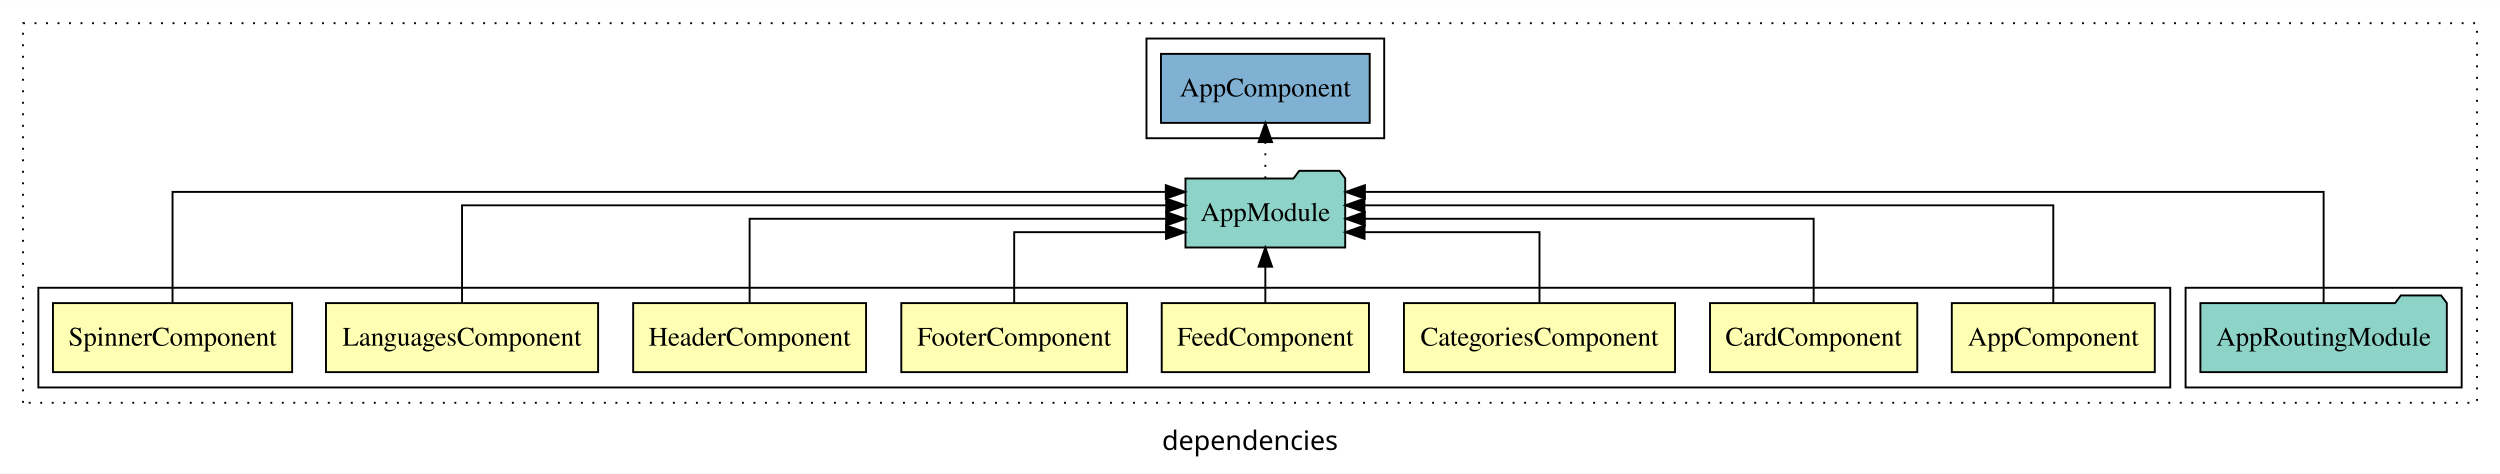
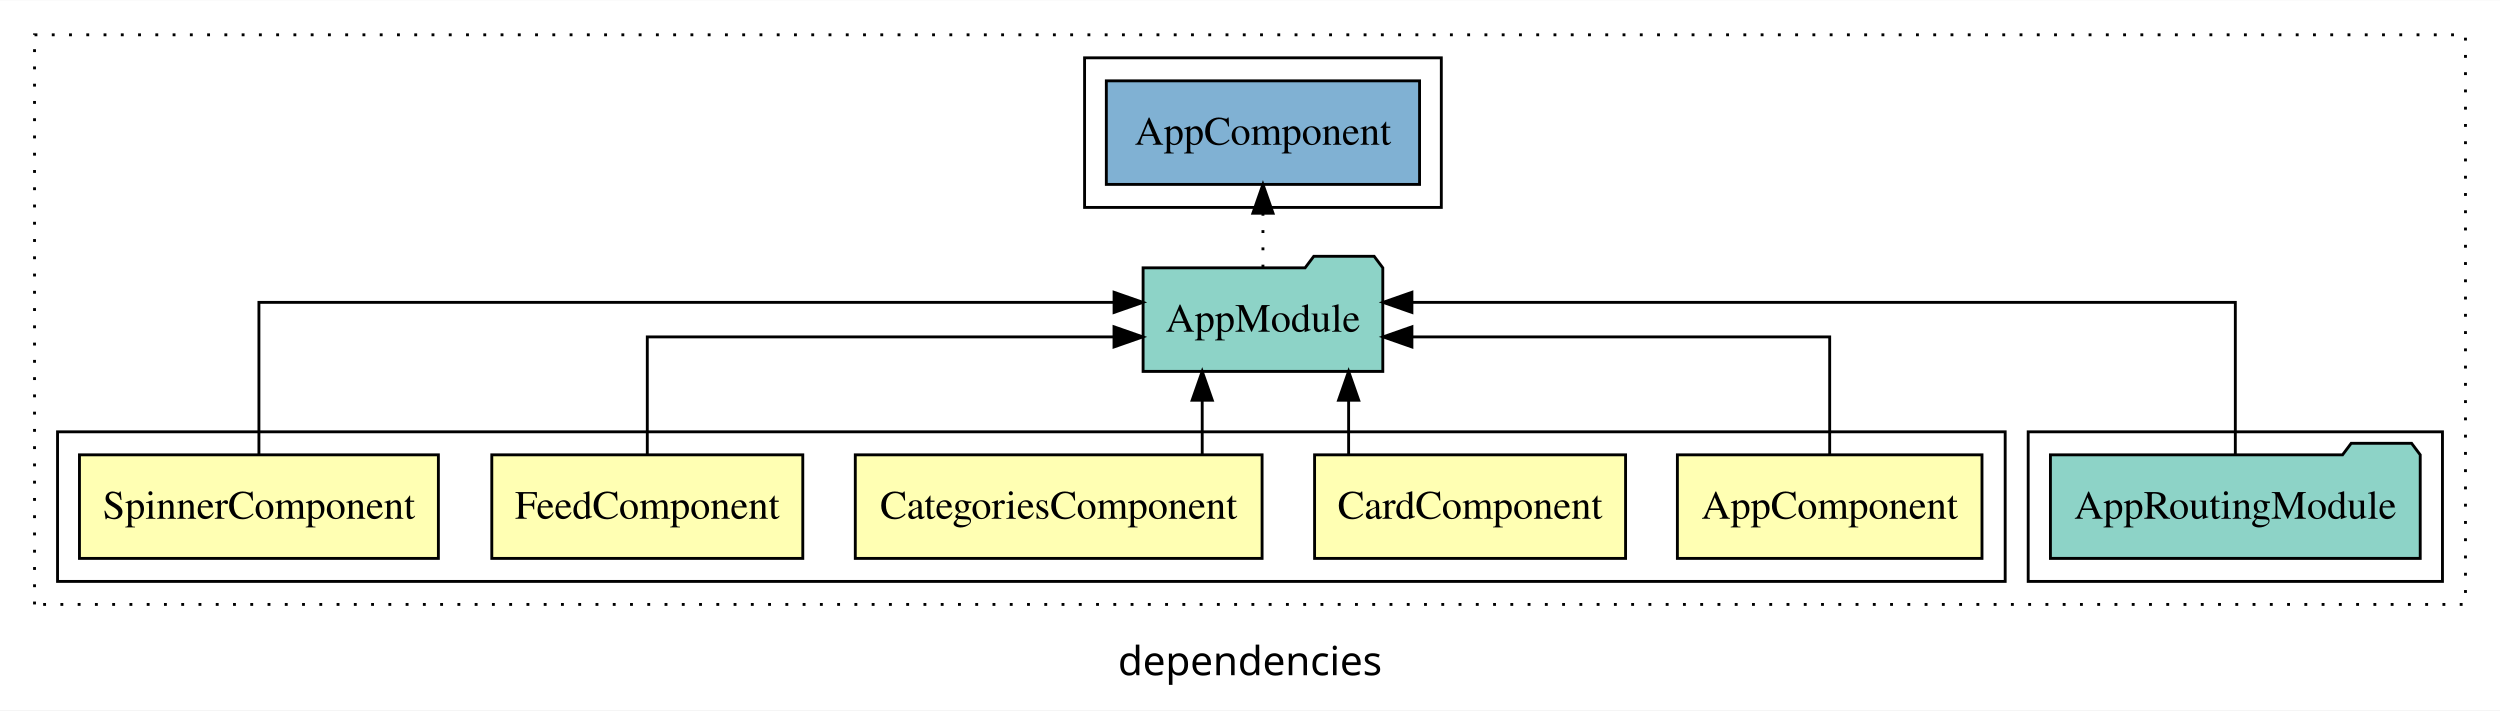
- <svg xmlns="http://www.w3.org/2000/svg" width="1304pt" height="247pt" viewBox="0.00 0.00 1304.00 246.80">
+ <svg xmlns="http://www.w3.org/2000/svg" width="869pt" height="247pt" viewBox="0.00 0.00 869.00 246.80">
  <g id="graph0" class="graph" transform="scale(1 1) rotate(0) translate(4 242.8)">
-     <polygon fill="white" stroke="transparent" points="-4,4 -4,-242.8 1300,-242.8 1300,4 -4,4" />
-     <text text-anchor="middle" x="648" y="-8.2" font-family="sans-serif" font-size="14.00">dependencies</text>
+     <polygon fill="white" stroke="transparent" points="-4,4 -4,-242.8 865,-242.8 865,4 -4,4" />
+     <text text-anchor="middle" x="430.5" y="-8.2" font-family="sans-serif" font-size="14.00">dependencies</text>
    <g id="clust1" class="cluster">
-       <polygon fill="none" stroke="black" stroke-dasharray="1,5" points="8,-32.8 8,-230.8 1288,-230.8 1288,-32.8 8,-32.8" />
+       <polygon fill="none" stroke="black" stroke-dasharray="1,5" points="8,-32.8 8,-230.8 853,-230.8 853,-32.8 8,-32.8" />
    </g>
-     <g id="clust11" class="cluster">
-       <polygon fill="none" stroke="black" points="1136,-40.8 1136,-92.8 1280,-92.8 1280,-40.8 1136,-40.8" />
+     <g id="clust10" class="cluster">
+       <polygon fill="none" stroke="black" points="373,-170.8 373,-222.8 497,-222.8 497,-170.8 373,-170.8" />
    </g>
-     <g id="clust13" class="cluster">
-       <polygon fill="none" stroke="black" points="594,-170.8 594,-222.8 718,-222.8 718,-170.8 594,-170.8" />
+     <g id="clust8" class="cluster">
+       <polygon fill="none" stroke="black" points="701,-40.8 701,-92.8 845,-92.8 845,-40.8 701,-40.8" />
    </g>
    <g id="clust2" class="cluster">
-       <polygon fill="none" stroke="black" points="16,-40.8 16,-92.8 1128,-92.8 1128,-40.8 16,-40.8" />
+       <polygon fill="none" stroke="black" points="16,-40.8 16,-92.8 693,-92.8 693,-40.8 16,-40.8" />
    </g>
    <g id="node1" class="node">
-       <polygon fill="#ffffb3" stroke="black" points="1119.94,-84.8 1014.06,-84.8 1014.06,-48.8 1119.94,-48.8 1119.94,-84.8" />
-       <text text-anchor="middle" x="1067" y="-62.6" font-family="Times,serif" font-size="14.00">AppComponent</text>
+       <polygon fill="#ffffb3" stroke="black" points="684.94,-84.8 579.06,-84.8 579.06,-48.8 684.94,-48.8 684.94,-84.8" />
+       <text text-anchor="middle" x="632" y="-62.6" font-family="Times,serif" font-size="14.00">AppComponent</text>
    </g>
-     <g id="node9" class="node">
-       <polygon fill="#8dd3c7" stroke="black" points="697.66,-149.8 694.66,-153.8 673.66,-153.8 670.66,-149.8 614.34,-149.8 614.34,-113.8 697.66,-113.8 697.66,-149.8" />
-       <text text-anchor="middle" x="656" y="-127.6" font-family="Times,serif" font-size="14.00">AppModule</text>
+     <g id="node6" class="node">
+       <polygon fill="#8dd3c7" stroke="black" points="476.66,-149.8 473.66,-153.8 452.66,-153.8 449.66,-149.8 393.34,-149.8 393.34,-113.8 476.66,-113.8 476.66,-149.8" />
+       <text text-anchor="middle" x="435" y="-127.6" font-family="Times,serif" font-size="14.00">AppModule</text>
    </g>
    <g id="edge1" class="edge">
-       <path fill="none" stroke="black" d="M1067,-84.93C1067,-105.37 1067,-135.8 1067,-135.8 1067,-135.8 707.67,-135.8 707.67,-135.8" />
-       <polygon fill="black" stroke="black" points="707.67,-132.3 697.67,-135.8 707.67,-139.3 707.67,-132.3" />
+       <path fill="none" stroke="black" d="M632,-84.82C632,-102.17 632,-125.8 632,-125.8 632,-125.8 486.78,-125.8 486.78,-125.8" />
+       <polygon fill="black" stroke="black" points="486.78,-122.3 476.78,-125.8 486.78,-129.3 486.78,-122.3" />
    </g>
    <g id="node2" class="node">
-       <polygon fill="#ffffb3" stroke="black" points="996.05,-84.8 887.95,-84.8 887.95,-48.8 996.05,-48.8 996.05,-84.8" />
-       <text text-anchor="middle" x="942" y="-62.6" font-family="Times,serif" font-size="14.00">CardComponent</text>
+       <polygon fill="#ffffb3" stroke="black" points="561.05,-84.8 452.95,-84.8 452.95,-48.8 561.05,-48.8 561.05,-84.8" />
+       <text text-anchor="middle" x="507" y="-62.6" font-family="Times,serif" font-size="14.00">CardComponent</text>
    </g>
    <g id="edge2" class="edge">
-       <path fill="none" stroke="black" d="M942,-85.07C942,-103.36 942,-128.8 942,-128.8 942,-128.8 707.89,-128.8 707.89,-128.8" />
-       <polygon fill="black" stroke="black" points="707.89,-125.3 697.89,-128.8 707.89,-132.3 707.89,-125.3" />
+       <path fill="none" stroke="black" d="M464.78,-84.91C464.78,-84.91 464.78,-103.79 464.78,-103.79" />
+       <polygon fill="black" stroke="black" points="461.28,-103.79 464.78,-113.79 468.28,-103.79 461.28,-103.79" />
    </g>
    <g id="node3" class="node">
-       <polygon fill="#ffffb3" stroke="black" points="869.7,-84.8 728.3,-84.8 728.3,-48.8 869.7,-48.8 869.7,-84.8" />
-       <text text-anchor="middle" x="799" y="-62.6" font-family="Times,serif" font-size="14.00">CategoriesComponent</text>
+       <polygon fill="#ffffb3" stroke="black" points="434.7,-84.8 293.3,-84.8 293.3,-48.8 434.7,-48.8 434.7,-84.8" />
+       <text text-anchor="middle" x="364" y="-62.6" font-family="Times,serif" font-size="14.00">CategoriesComponent</text>
    </g>
    <g id="edge3" class="edge">
-       <path fill="none" stroke="black" d="M799,-84.81C799,-100.85 799,-121.8 799,-121.8 799,-121.8 707.75,-121.8 707.75,-121.8" />
-       <polygon fill="black" stroke="black" points="707.75,-118.3 697.75,-121.8 707.75,-125.3 707.75,-118.3" />
+       <path fill="none" stroke="black" d="M413.89,-84.91C413.89,-84.91 413.89,-103.79 413.89,-103.79" />
+       <polygon fill="black" stroke="black" points="410.39,-103.79 413.89,-113.79 417.39,-103.79 410.39,-103.79" />
    </g>
    <g id="node4" class="node">
-       <polygon fill="#ffffb3" stroke="black" points="710.05,-84.8 601.95,-84.8 601.95,-48.8 710.05,-48.8 710.05,-84.8" />
-       <text text-anchor="middle" x="656" y="-62.6" font-family="Times,serif" font-size="14.00">FeedComponent</text>
+       <polygon fill="#ffffb3" stroke="black" points="275.05,-84.8 166.95,-84.8 166.95,-48.8 275.05,-48.8 275.05,-84.8" />
+       <text text-anchor="middle" x="221" y="-62.6" font-family="Times,serif" font-size="14.00">FeedComponent</text>
    </g>
    <g id="edge4" class="edge">
-       <path fill="none" stroke="black" d="M656,-84.91C656,-84.91 656,-103.79 656,-103.79" />
-       <polygon fill="black" stroke="black" points="652.5,-103.79 656,-113.79 659.5,-103.79 652.5,-103.79" />
+       <path fill="none" stroke="black" d="M221,-84.82C221,-102.17 221,-125.8 221,-125.8 221,-125.8 383.23,-125.8 383.23,-125.8" />
+       <polygon fill="black" stroke="black" points="383.23,-129.3 393.23,-125.8 383.23,-122.3 383.23,-129.3" />
    </g>
    <g id="node5" class="node">
-       <polygon fill="#ffffb3" stroke="black" points="583.88,-84.8 466.12,-84.8 466.12,-48.8 583.88,-48.8 583.88,-84.8" />
-       <text text-anchor="middle" x="525" y="-62.6" font-family="Times,serif" font-size="14.00">FooterComponent</text>
-     </g>
-     <g id="edge5" class="edge">
-       <path fill="none" stroke="black" d="M525,-84.81C525,-100.85 525,-121.8 525,-121.8 525,-121.8 604.19,-121.8 604.19,-121.8" />
-       <polygon fill="black" stroke="black" points="604.19,-125.3 614.19,-121.8 604.19,-118.3 604.19,-125.3" />
-     </g>
-     <g id="node6" class="node">
-       <polygon fill="#ffffb3" stroke="black" points="447.74,-84.8 326.26,-84.8 326.26,-48.8 447.74,-48.8 447.74,-84.8" />
-       <text text-anchor="middle" x="387" y="-62.6" font-family="Times,serif" font-size="14.00">HeaderComponent</text>
-     </g>
-     <g id="edge6" class="edge">
-       <path fill="none" stroke="black" d="M387,-85.07C387,-103.36 387,-128.8 387,-128.8 387,-128.8 604.26,-128.8 604.26,-128.8" />
-       <polygon fill="black" stroke="black" points="604.26,-132.3 614.26,-128.8 604.26,-125.3 604.26,-132.3" />
-     </g>
-     <g id="node7" class="node">
-       <polygon fill="#ffffb3" stroke="black" points="307.97,-84.8 166.03,-84.8 166.03,-48.8 307.97,-48.8 307.97,-84.8" />
-       <text text-anchor="middle" x="237" y="-62.6" font-family="Times,serif" font-size="14.00">LanguagesComponent</text>
-     </g>
-     <g id="edge7" class="edge">
-       <path fill="none" stroke="black" d="M237,-84.93C237,-105.37 237,-135.8 237,-135.8 237,-135.8 604.29,-135.8 604.29,-135.8" />
-       <polygon fill="black" stroke="black" points="604.29,-139.3 614.29,-135.8 604.29,-132.3 604.29,-139.3" />
-     </g>
-     <g id="node8" class="node">
      <polygon fill="#ffffb3" stroke="black" points="148.38,-84.8 23.62,-84.8 23.62,-48.8 148.38,-48.8 148.38,-84.8" />
      <text text-anchor="middle" x="86" y="-62.6" font-family="Times,serif" font-size="14.00">SpinnerComponent</text>
    </g>
-     <g id="edge8" class="edge">
-       <path fill="none" stroke="black" d="M86,-84.81C86,-107.29 86,-142.8 86,-142.8 86,-142.8 604.09,-142.8 604.09,-142.8" />
-       <polygon fill="black" stroke="black" points="604.09,-146.3 614.09,-142.8 604.09,-139.3 604.09,-146.3" />
+     <g id="edge5" class="edge">
+       <path fill="none" stroke="black" d="M86,-85.08C86,-106.12 86,-137.8 86,-137.8 86,-137.8 383.25,-137.8 383.25,-137.8" />
+       <polygon fill="black" stroke="black" points="383.25,-141.3 393.25,-137.8 383.25,-134.3 383.25,-141.3" />
    </g>
-     <g id="node11" class="node">
-       <polygon fill="#80b1d3" stroke="black" points="710.44,-214.8 601.56,-214.8 601.56,-178.8 710.44,-178.8 710.44,-214.8" />
-       <text text-anchor="middle" x="656" y="-192.6" font-family="Times,serif" font-size="14.00">AppComponent </text>
+     <g id="node8" class="node">
+       <polygon fill="#80b1d3" stroke="black" points="489.44,-214.8 380.56,-214.8 380.56,-178.8 489.44,-178.8 489.44,-214.8" />
+       <text text-anchor="middle" x="435" y="-192.6" font-family="Times,serif" font-size="14.00">AppComponent </text>
    </g>
-     <g id="edge10" class="edge">
-       <path fill="none" stroke="black" stroke-dasharray="1,5" d="M656,-149.91C656,-149.91 656,-168.79 656,-168.79" />
-       <polygon fill="black" stroke="black" points="652.5,-168.79 656,-178.79 659.5,-168.79 652.5,-168.79" />
+     <g id="edge7" class="edge">
+       <path fill="none" stroke="black" stroke-dasharray="1,5" d="M435,-149.91C435,-149.91 435,-168.79 435,-168.79" />
+       <polygon fill="black" stroke="black" points="431.5,-168.79 435,-178.79 438.5,-168.79 431.5,-168.79" />
    </g>
-     <g id="node10" class="node">
-       <polygon fill="#8dd3c7" stroke="black" points="1272.27,-84.8 1269.27,-88.8 1248.27,-88.8 1245.27,-84.8 1143.73,-84.8 1143.73,-48.8 1272.27,-48.8 1272.27,-84.8" />
-       <text text-anchor="middle" x="1208" y="-62.6" font-family="Times,serif" font-size="14.00">AppRoutingModule</text>
+     <g id="node7" class="node">
+       <polygon fill="#8dd3c7" stroke="black" points="837.27,-84.8 834.27,-88.8 813.27,-88.8 810.27,-84.8 708.73,-84.8 708.73,-48.8 837.27,-48.8 837.27,-84.8" />
+       <text text-anchor="middle" x="773" y="-62.6" font-family="Times,serif" font-size="14.00">AppRoutingModule</text>
    </g>
-     <g id="edge9" class="edge">
-       <path fill="none" stroke="black" d="M1208,-84.81C1208,-107.29 1208,-142.8 1208,-142.8 1208,-142.8 707.94,-142.8 707.94,-142.8" />
-       <polygon fill="black" stroke="black" points="707.94,-139.3 697.94,-142.8 707.94,-146.3 707.94,-139.3" />
+     <g id="edge6" class="edge">
+       <path fill="none" stroke="black" d="M773,-85.08C773,-106.12 773,-137.8 773,-137.8 773,-137.8 486.78,-137.8 486.78,-137.8" />
+       <polygon fill="black" stroke="black" points="486.78,-134.3 476.78,-137.8 486.78,-141.3 486.78,-134.3" />
    </g>
  </g>
</svg>
